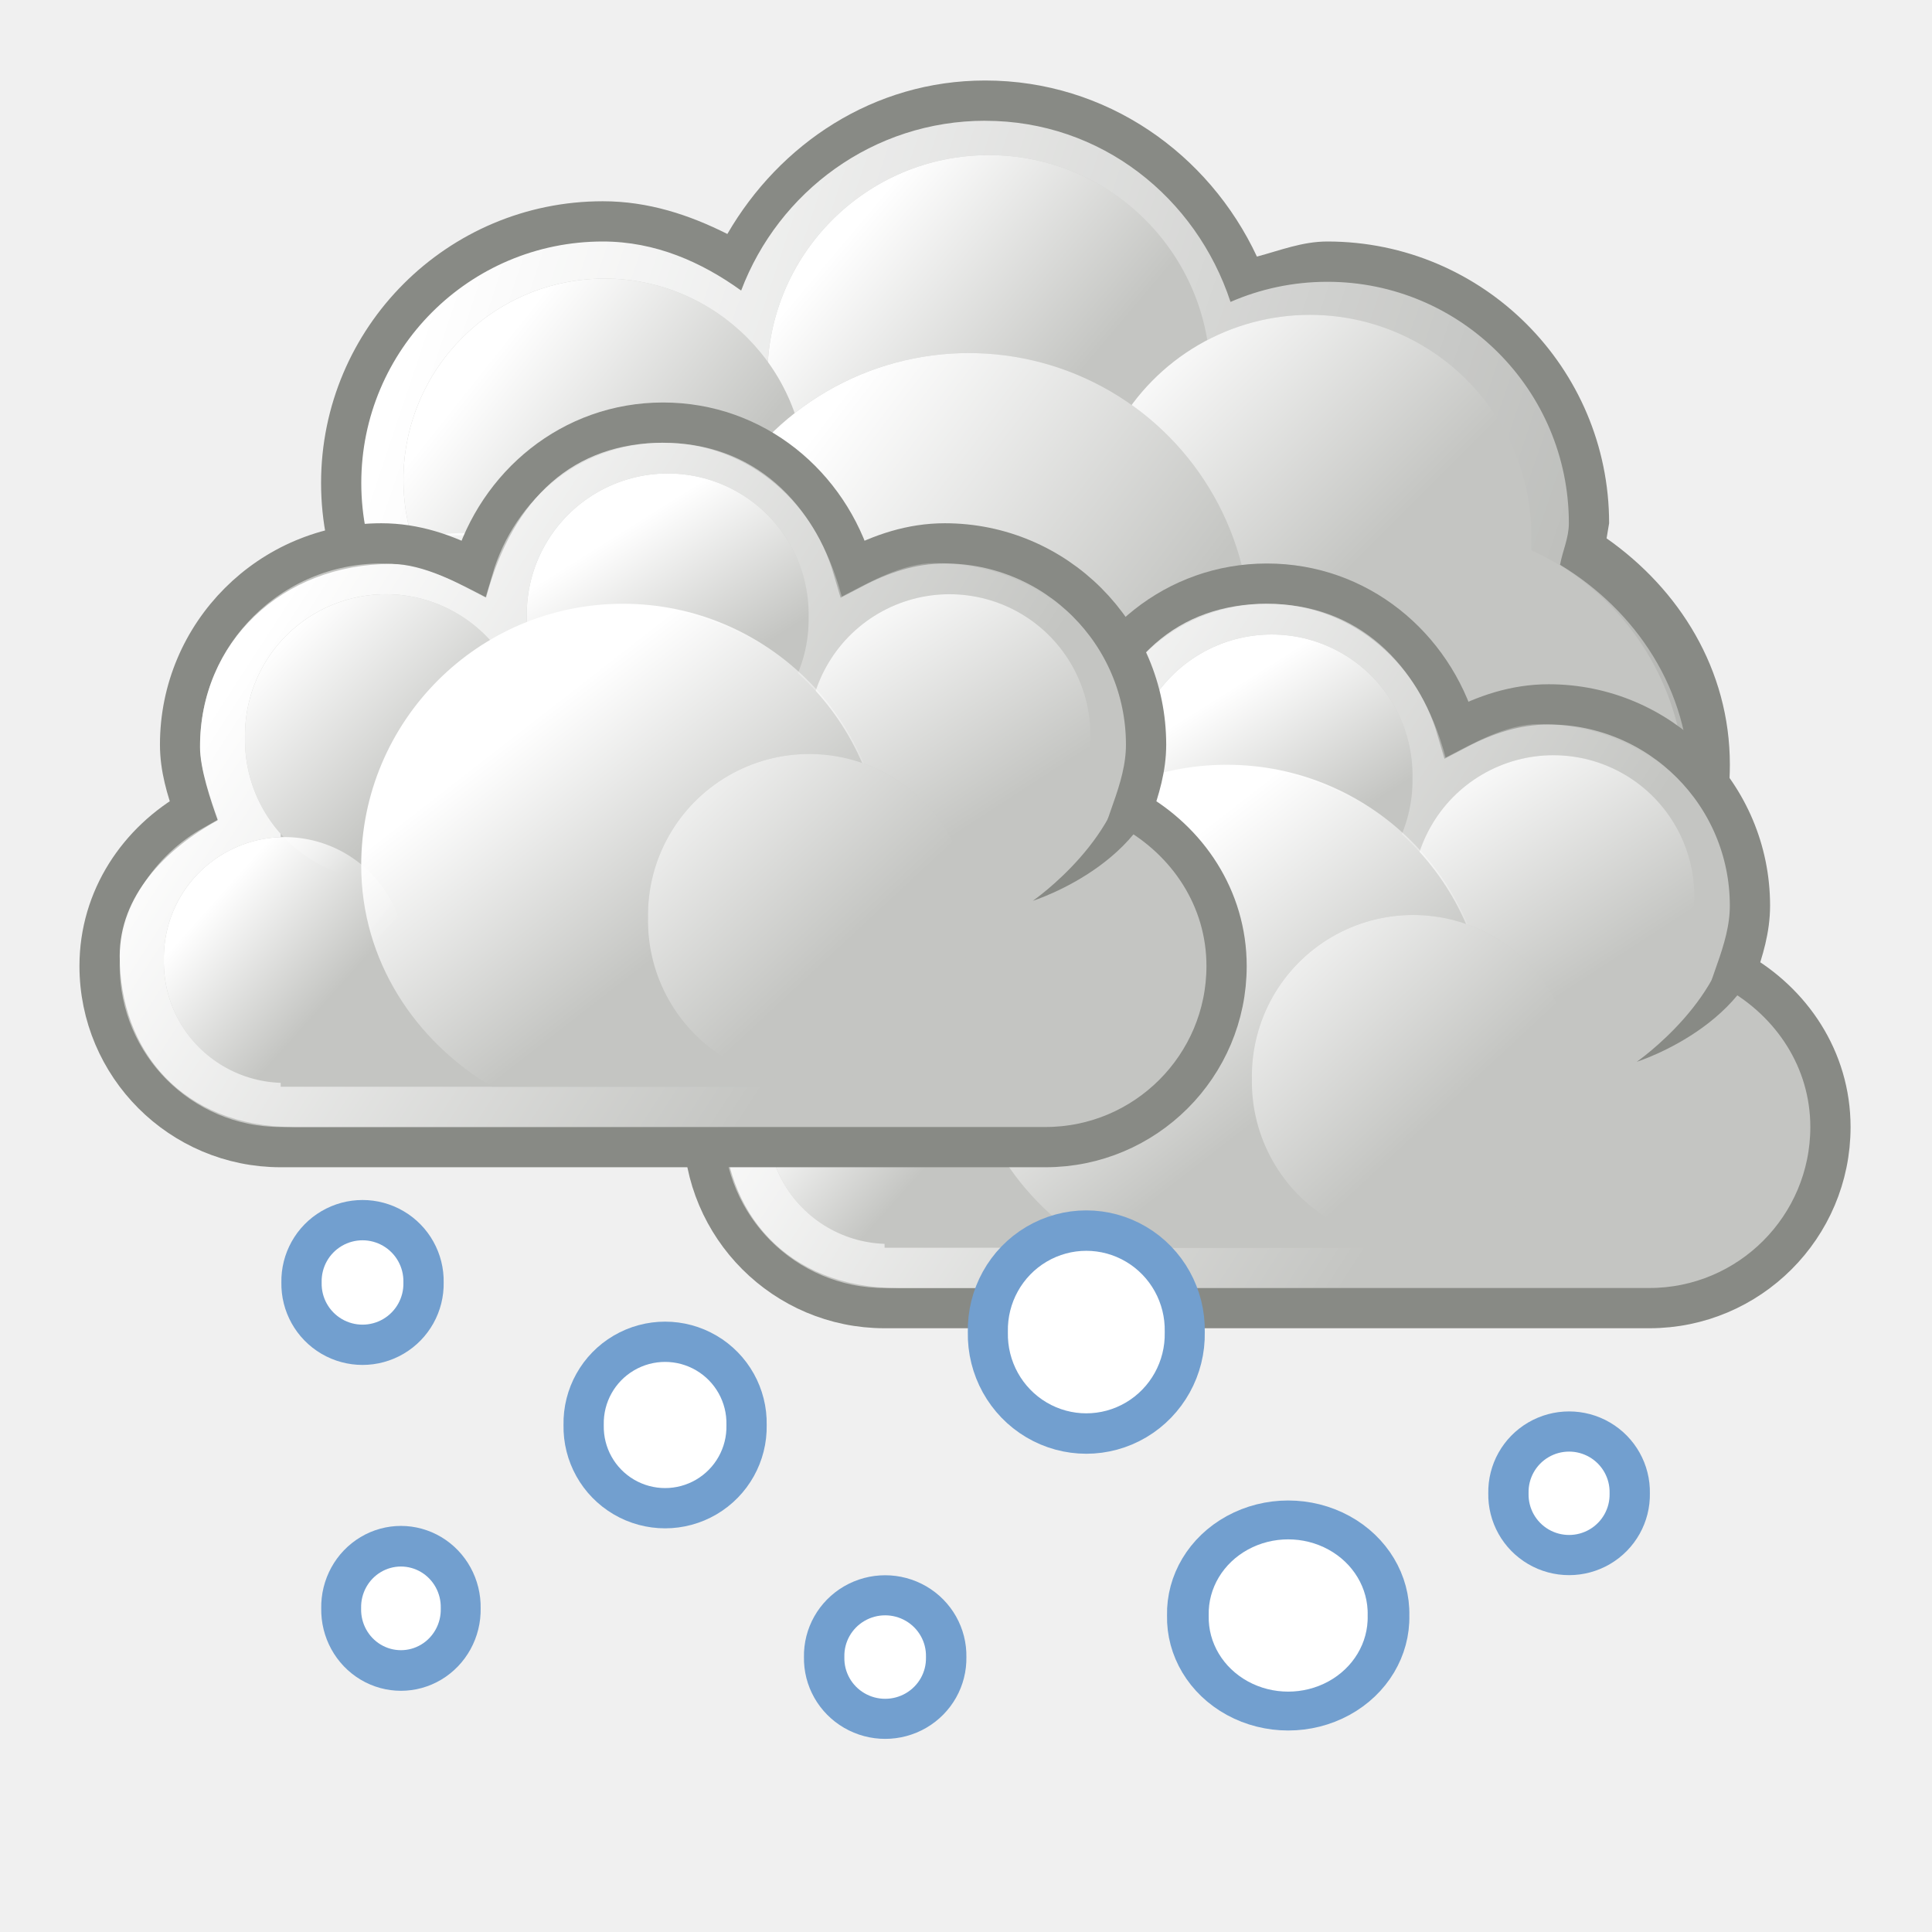
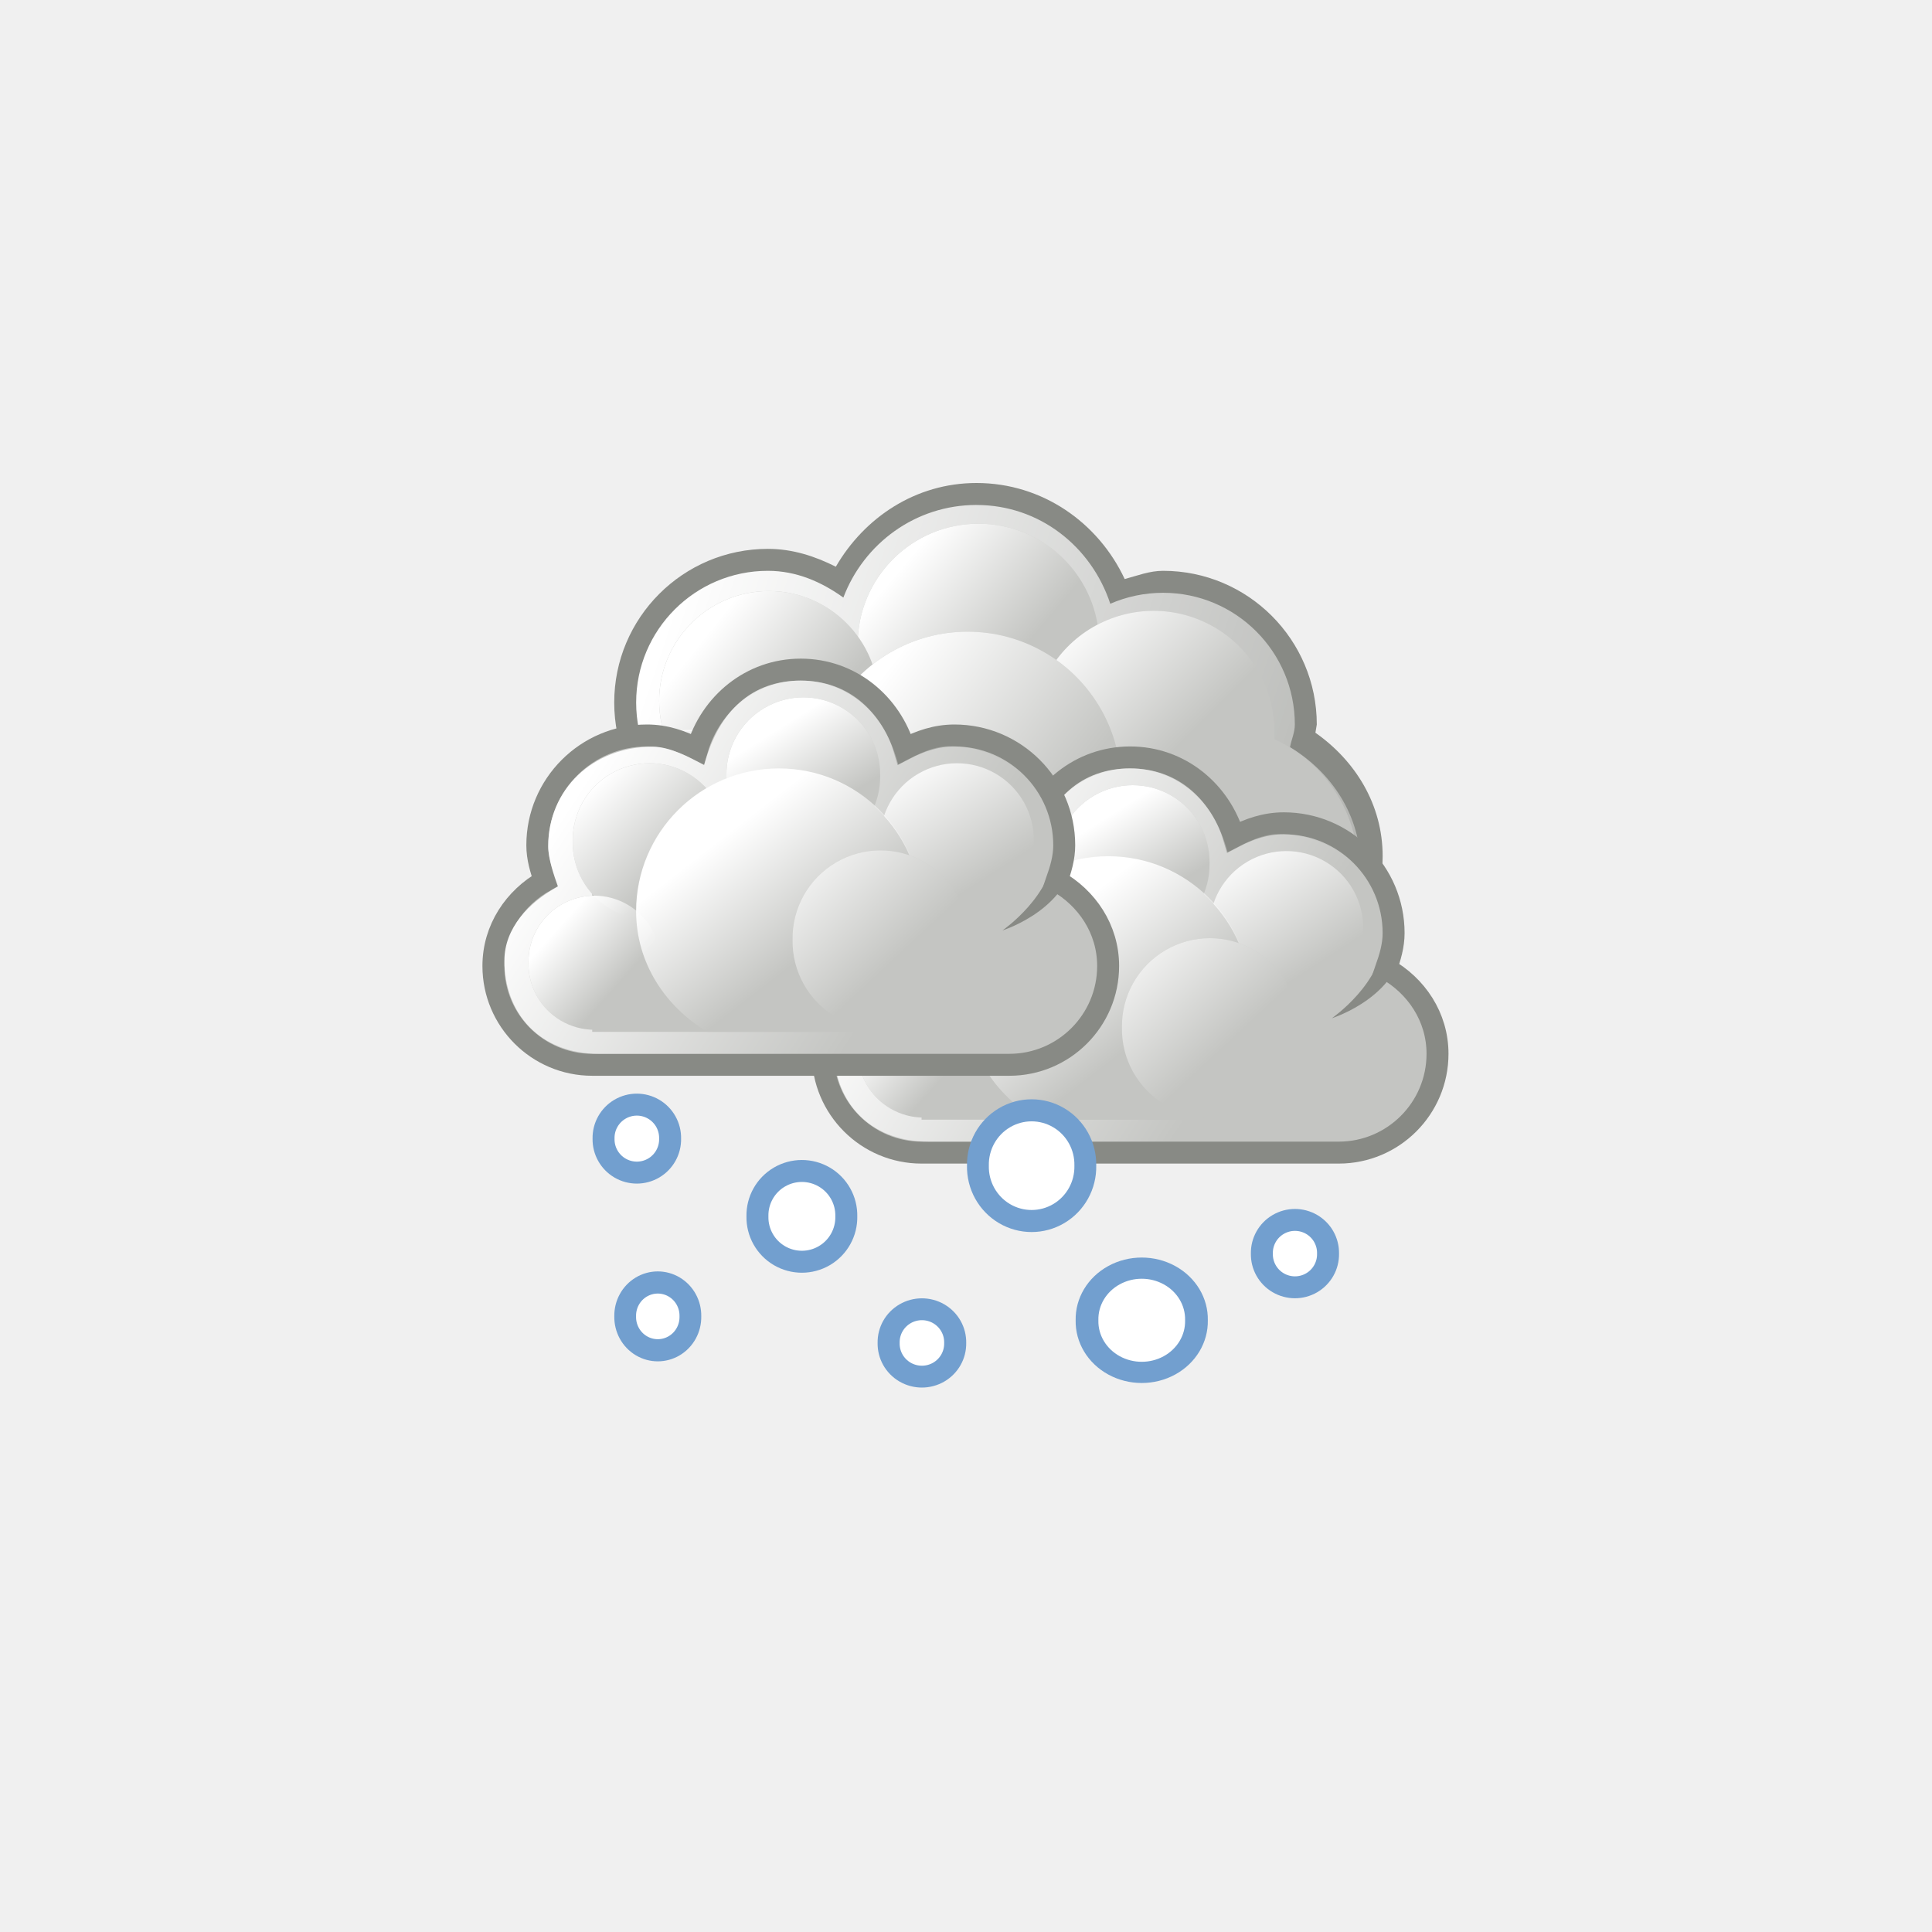
- <svg xmlns="http://www.w3.org/2000/svg" xmlns:xlink="http://www.w3.org/1999/xlink" width="48" height="48">
+ <svg xmlns="http://www.w3.org/2000/svg" xmlns:xlink="http://www.w3.org/1999/xlink" width="88" height="88" viewBox="-20 -20 88 88">
  <defs>
    <linearGradient xlink:href="#weather-snow-a" id="weather-snow-N" gradientUnits="userSpaceOnUse" x1="284.802" y1="-441.233" x2="288.9" y2="-436.831" />
    <linearGradient xlink:href="#weather-snow-b" id="weather-snow-M" gradientUnits="userSpaceOnUse" x1="286.666" y1="-439.484" x2="289.766" y2="-436.707" />
    <linearGradient xlink:href="#weather-snow-c" id="weather-snow-L" gradientUnits="userSpaceOnUse" x1="275.942" y1="-437.105" x2="279.975" y2="-431.918" />
    <linearGradient xlink:href="#weather-snow-a" id="weather-snow-K" gradientUnits="userSpaceOnUse" x1="285.941" y1="-439.939" x2="289.391" y2="-436.443" />
    <linearGradient xlink:href="#weather-snow-d" id="weather-snow-J" gradientUnits="userSpaceOnUse" x1="286.512" y1="-441.291" x2="289.854" y2="-436.145" />
    <linearGradient xlink:href="#weather-snow-e" id="weather-snow-I" gradientUnits="userSpaceOnUse" x1="287.517" y1="-439.753" x2="289.676" y2="-436.322" />
    <linearGradient xlink:href="#weather-snow-f" id="weather-snow-H" gradientUnits="userSpaceOnUse" x1="271.022" y1="-441.052" x2="285.029" y2="-431.97" />
    <linearGradient xlink:href="#weather-snow-a" id="weather-snow-G" gradientUnits="userSpaceOnUse" x1="284.802" y1="-441.233" x2="288.9" y2="-436.831" />
    <linearGradient id="weather-snow-b">
      <stop offset="0" stop-color="#fff" />
      <stop offset="1" stop-color="#fff" stop-opacity="0" />
    </linearGradient>
    <linearGradient xlink:href="#weather-snow-b" id="weather-snow-F" gradientUnits="userSpaceOnUse" x1="286.666" y1="-439.484" x2="289.766" y2="-436.707" />
    <linearGradient id="weather-snow-c">
      <stop offset="0" stop-color="#fff" />
      <stop offset="1" stop-color="#fff" stop-opacity="0" />
    </linearGradient>
    <linearGradient xlink:href="#weather-snow-c" id="weather-snow-E" gradientUnits="userSpaceOnUse" x1="275.942" y1="-437.105" x2="279.975" y2="-431.918" />
    <linearGradient id="weather-snow-a">
      <stop offset="0" stop-color="#fff" />
      <stop offset="1" stop-color="#fff" stop-opacity="0" />
    </linearGradient>
    <linearGradient xlink:href="#weather-snow-a" id="weather-snow-D" gradientUnits="userSpaceOnUse" x1="285.941" y1="-439.939" x2="289.391" y2="-436.443" />
    <linearGradient id="weather-snow-d">
      <stop offset="0" stop-color="#fff" />
      <stop offset="1" stop-color="#fff" stop-opacity="0" />
    </linearGradient>
    <linearGradient xlink:href="#weather-snow-d" id="weather-snow-C" gradientUnits="userSpaceOnUse" x1="286.512" y1="-441.291" x2="289.854" y2="-436.145" />
    <linearGradient id="weather-snow-e">
      <stop offset="0" stop-color="#fff" />
      <stop offset="1" stop-color="#fff" stop-opacity="0" />
    </linearGradient>
    <linearGradient xlink:href="#weather-snow-e" id="weather-snow-B" gradientUnits="userSpaceOnUse" x1="287.517" y1="-439.753" x2="289.676" y2="-436.322" />
    <linearGradient id="weather-snow-f">
      <stop offset="0" stop-color="#fff" />
      <stop offset="1" stop-color="#fff" stop-opacity="0" />
    </linearGradient>
    <linearGradient xlink:href="#weather-snow-f" id="weather-snow-A" gradientUnits="userSpaceOnUse" x1="271.022" y1="-441.052" x2="285.029" y2="-431.97" />
    <linearGradient id="weather-snow-g">
      <stop offset="0" stop-color="#fff" />
      <stop offset="1" stop-color="#fff" stop-opacity="0" />
    </linearGradient>
    <linearGradient xlink:href="#weather-snow-g" id="weather-snow-z" gradientUnits="userSpaceOnUse" x1="-156.29" y1="-100.534" x2="-153.098" y2="-96.545" />
    <linearGradient id="weather-snow-h">
      <stop offset="0" stop-color="#fff" />
      <stop offset="1" stop-color="#fff" stop-opacity="0" />
    </linearGradient>
    <linearGradient xlink:href="#weather-snow-h" id="weather-snow-y" gradientUnits="userSpaceOnUse" x1="238.005" y1="-388.475" x2="245.655" y2="-382.645" />
    <linearGradient id="weather-snow-i">
      <stop offset="0" stop-color="#fff" />
      <stop offset="1" stop-color="#fff" stop-opacity="0" />
    </linearGradient>
    <linearGradient xlink:href="#weather-snow-i" id="weather-snow-x" gradientUnits="userSpaceOnUse" x1="230.876" y1="-390.44" x2="235.257" y2="-386.959" />
    <linearGradient id="weather-snow-j">
      <stop offset="0" stop-color="#fff" />
      <stop offset="1" stop-color="#fff" stop-opacity="0" />
    </linearGradient>
    <linearGradient xlink:href="#weather-snow-j" id="weather-snow-w" gradientUnits="userSpaceOnUse" x1="246.74" y1="-391.314" x2="252.698" y2="-385.352" />
    <linearGradient id="weather-snow-k">
      <stop offset="0" stop-color="#fff" />
      <stop offset="1" stop-color="#fff" stop-opacity="0" />
    </linearGradient>
    <linearGradient xlink:href="#weather-snow-k" id="weather-snow-v" gradientUnits="userSpaceOnUse" x1="240.074" y1="-393.407" x2="245.827" y2="-388.55" />
    <linearGradient id="weather-snow-l">
      <stop offset="0" stop-color="#fff" />
      <stop offset="1" stop-color="#fff" stop-opacity="0" />
    </linearGradient>
    <linearGradient xlink:href="#weather-snow-l" id="weather-snow-u" gradientUnits="userSpaceOnUse" gradientTransform="translate(122.023 102)" x1="228.503" y1="-392.306" x2="278.915" y2="-375.38" />
    <linearGradient xlink:href="#weather-snow-m" gradientUnits="userSpaceOnUse" x1="-27.007" y1="-37.55" x2="-34.7" y2="-4.449" />
    <linearGradient xlink:href="#weather-snow-n" gradientUnits="userSpaceOnUse" x1="-25.137" y1="-1.249" x2="-35.653" y2="-24.884" />
    <linearGradient xlink:href="#weather-snow-o" gradientUnits="userSpaceOnUse" x1="11.149" y1="-43.997" x2="4.963" y2="-8.308" />
    <linearGradient id="weather-snow-t">
      <stop offset="0" />
      <stop offset="1" stop-opacity="0" />
    </linearGradient>
    <linearGradient id="weather-snow-o">
      <stop offset="0" stop-color="#fff" />
      <stop offset="1" stop-color="#fff" stop-opacity="0" />
    </linearGradient>
    <linearGradient id="weather-snow-m">
      <stop offset="0" stop-color="#fff" />
      <stop offset="1" stop-color="#fff" stop-opacity="0" />
    </linearGradient>
    <linearGradient id="weather-snow-s">
      <stop offset="0" stop-color="#edd400" />
      <stop offset="1" stop-color="#edd400" stop-opacity="0" />
    </linearGradient>
    <linearGradient id="weather-snow-n">
      <stop offset="0" stop-color="#fcaf3e" />
      <stop offset="1" stop-color="#fcaf3e" stop-opacity="0" />
    </linearGradient>
    <linearGradient id="weather-snow-r">
      <stop offset="0" stop-color="#fce94f" />
      <stop offset="1" stop-color="#fce94f" stop-opacity="0" />
    </linearGradient>
    <linearGradient id="weather-snow-q">
      <stop offset="0" stop-color="#eeeeec" />
      <stop offset="1" stop-color="#eeeeec" stop-opacity="0" />
    </linearGradient>
    <linearGradient id="weather-snow-p">
      <stop offset="0" stop-color="#fff" />
      <stop offset="1" stop-color="#fff" stop-opacity="0" />
    </linearGradient>
    <linearGradient xlink:href="#weather-snow-p" gradientUnits="userSpaceOnUse" x1="14.261" y1="9.286" x2="16.852" y2="16.269" gradientTransform="translate(-1.609 3.097)" />
    <linearGradient xlink:href="#weather-snow-p" gradientUnits="userSpaceOnUse" gradientTransform="translate(3.555 .969)" x1="14.261" y1="9.286" x2="16.852" y2="16.269" />
    <linearGradient xlink:href="#weather-snow-p" gradientUnits="userSpaceOnUse" gradientTransform="translate(9.264 3.495)" x1="14.261" y1="9.286" x2="16.852" y2="16.269" />
    <linearGradient xlink:href="#weather-snow-p" gradientUnits="userSpaceOnUse" gradientTransform="translate(8.497 -2.331)" x1="14.261" y1="9.286" x2="16.852" y2="16.269" />
    <linearGradient xlink:href="#weather-snow-p" gradientUnits="userSpaceOnUse" gradientTransform="translate(14.463 2.014)" x1="14.261" y1="9.286" x2="16.852" y2="16.269" />
    <linearGradient xlink:href="#weather-snow-p" gradientUnits="userSpaceOnUse" gradientTransform="matrix(.751 0 0 1 -.197 7.613)" x1="14.261" y1="9.286" x2="16.852" y2="16.269" />
    <linearGradient xlink:href="#weather-snow-p" gradientUnits="userSpaceOnUse" gradientTransform="matrix(1.284 0 0 1 14.62 4.452)" x1="14.261" y1="9.286" x2="16.852" y2="16.269" />
    <linearGradient xlink:href="#weather-snow-p" gradientUnits="userSpaceOnUse" gradientTransform="matrix(.834 0 0 1 14.876 8.57)" x1="14.261" y1="9.286" x2="16.852" y2="16.269" />
    <linearGradient xlink:href="#weather-snow-p" gradientUnits="userSpaceOnUse" gradientTransform="matrix(1.462 0 0 1.262 -5.687 1.81)" x1="14.261" y1="9.286" x2="16.852" y2="16.269" />
    <linearGradient xlink:href="#weather-snow-p" gradientUnits="userSpaceOnUse" gradientTransform="matrix(1.107 0 0 1 6.384 6.5)" x1="14.261" y1="9.286" x2="16.852" y2="16.269" />
    <linearGradient xlink:href="#weather-snow-p" gradientUnits="userSpaceOnUse" gradientTransform="translate(1.708 -5.784)" x1="14.261" y1="9.286" x2="16.852" y2="16.269" />
    <linearGradient xlink:href="#weather-snow-p" gradientUnits="userSpaceOnUse" gradientTransform="matrix(-.976 0 0 1 53.948 8.564)" x1="14.261" y1="9.286" x2="16.852" y2="16.269" />
    <linearGradient xlink:href="#weather-snow-p" gradientUnits="userSpaceOnUse" gradientTransform="translate(16.14 24.664)" x1="14.261" y1="9.286" x2="16.852" y2="16.269" />
    <linearGradient xlink:href="#weather-snow-p" gradientUnits="userSpaceOnUse" gradientTransform="translate(-.932 25.872)" x1="14.261" y1="9.286" x2="16.852" y2="16.269" />
    <linearGradient xlink:href="#weather-snow-p" gradientUnits="userSpaceOnUse" gradientTransform="translate(5.357 23.869)" x1="14.261" y1="9.286" x2="16.852" y2="16.269" />
    <linearGradient xlink:href="#weather-snow-p" gradientUnits="userSpaceOnUse" gradientTransform="translate(11.19 26.52)" x1="14.261" y1="9.286" x2="16.852" y2="16.269" />
    <linearGradient xlink:href="#weather-snow-p" gradientUnits="userSpaceOnUse" gradientTransform="translate(10.306 19.273)" x1="14.261" y1="9.286" x2="16.852" y2="16.269" />
    <linearGradient xlink:href="#weather-snow-p" gradientUnits="userSpaceOnUse" gradientTransform="matrix(.751 0 0 1 .229 30.763)" x1="14.261" y1="9.286" x2="16.852" y2="16.269" />
    <linearGradient xlink:href="#weather-snow-p" gradientUnits="userSpaceOnUse" gradientTransform="matrix(1.284 0 0 1 16.671 27.227)" x1="14.261" y1="9.286" x2="16.852" y2="16.269" />
    <linearGradient xlink:href="#weather-snow-p" gradientUnits="userSpaceOnUse" gradientTransform="matrix(.834 0 0 1 17.053 31.47)" x1="14.261" y1="9.286" x2="16.852" y2="16.269" />
    <linearGradient xlink:href="#weather-snow-p" gradientUnits="userSpaceOnUse" gradientTransform="matrix(1.462 0 0 1.262 -4.011 24.96)" x1="14.261" y1="9.286" x2="16.852" y2="16.269" />
    <linearGradient xlink:href="#weather-snow-p" gradientUnits="userSpaceOnUse" gradientTransform="matrix(1.107 0 0 1 8.185 29.526)" x1="14.261" y1="9.286" x2="16.852" y2="16.269" />
    <linearGradient xlink:href="#weather-snow-p" gradientUnits="userSpaceOnUse" gradientTransform="translate(4.208 21.305)" x1="14.261" y1="9.286" x2="16.852" y2="16.269" />
    <linearGradient xlink:href="#weather-snow-p" gradientUnits="userSpaceOnUse" gradientTransform="matrix(-.976 0 0 1 56.124 32.089)" x1="14.261" y1="9.286" x2="16.852" y2="16.269" />
    <linearGradient xlink:href="#weather-snow-q" x1="6.665" y1="13.803" x2="41.404" y2="13.803" gradientUnits="userSpaceOnUse" gradientTransform="matrix(.992 0 0 .991 1.129 5.404)" />
    <linearGradient xlink:href="#weather-snow-p" gradientUnits="userSpaceOnUse" gradientTransform="translate(14.463 2.014)" x1="14.261" y1="9.286" x2="16.852" y2="16.269" />
    <linearGradient xlink:href="#weather-snow-p" gradientUnits="userSpaceOnUse" gradientTransform="translate(8.497 -2.331)" x1="14.261" y1="9.286" x2="16.852" y2="16.269" />
    <linearGradient xlink:href="#weather-snow-p" gradientUnits="userSpaceOnUse" gradientTransform="translate(-1.609 3.097)" x1="14.261" y1="9.286" x2="16.852" y2="16.269" />
    <linearGradient xlink:href="#weather-snow-p" gradientUnits="userSpaceOnUse" gradientTransform="translate(3.555 .969)" x1="14.261" y1="9.286" x2="16.852" y2="16.269" />
    <linearGradient xlink:href="#weather-snow-p" gradientUnits="userSpaceOnUse" gradientTransform="translate(9.264 3.495)" x1="14.261" y1="9.286" x2="16.852" y2="16.269" />
    <linearGradient xlink:href="#weather-snow-p" gradientUnits="userSpaceOnUse" gradientTransform="matrix(.751 0 0 1 -.197 7.613)" x1="14.261" y1="9.286" x2="16.852" y2="16.269" />
    <linearGradient xlink:href="#weather-snow-p" gradientUnits="userSpaceOnUse" gradientTransform="matrix(1.284 0 0 1 14.62 4.452)" x1="14.261" y1="9.286" x2="16.852" y2="16.269" />
    <linearGradient xlink:href="#weather-snow-p" gradientUnits="userSpaceOnUse" gradientTransform="matrix(.834 0 0 1 14.876 8.57)" x1="14.261" y1="9.286" x2="16.852" y2="16.269" />
    <linearGradient xlink:href="#weather-snow-p" gradientUnits="userSpaceOnUse" gradientTransform="matrix(1.462 0 0 1.262 -5.687 1.81)" x1="14.261" y1="9.286" x2="16.852" y2="16.269" />
    <linearGradient xlink:href="#weather-snow-p" gradientUnits="userSpaceOnUse" gradientTransform="matrix(1.107 0 0 1 6.384 6.5)" x1="14.261" y1="9.286" x2="16.852" y2="16.269" />
    <linearGradient xlink:href="#weather-snow-p" gradientUnits="userSpaceOnUse" gradientTransform="matrix(-.976 0 0 1 53.948 8.564)" x1="14.261" y1="9.286" x2="16.852" y2="16.269" />
    <linearGradient xlink:href="#weather-snow-q" gradientUnits="userSpaceOnUse" gradientTransform="matrix(.992 0 0 .991 1.129 5.404)" x1="6.665" y1="13.803" x2="41.404" y2="13.803" />
    <linearGradient xlink:href="#weather-snow-q" gradientUnits="userSpaceOnUse" gradientTransform="matrix(.992 0 0 .991 4.379 10.654)" x1="6.665" y1="13.803" x2="41.404" y2="13.803" />
    <linearGradient xlink:href="#weather-snow-p" gradientUnits="userSpaceOnUse" gradientTransform="matrix(1.107 0 0 1 9.634 11.75)" x1="14.261" y1="9.286" x2="16.852" y2="16.269" />
    <linearGradient xlink:href="#weather-snow-p" gradientUnits="userSpaceOnUse" gradientTransform="matrix(1.462 0 0 1.262 -2.437 7.06)" x1="14.261" y1="9.286" x2="16.852" y2="16.269" />
    <linearGradient xlink:href="#weather-snow-p" gradientUnits="userSpaceOnUse" gradientTransform="matrix(.834 0 0 1 18.126 13.82)" x1="14.261" y1="9.286" x2="16.852" y2="16.269" />
    <linearGradient xlink:href="#weather-snow-p" gradientUnits="userSpaceOnUse" gradientTransform="matrix(.751 0 0 1 3.053 12.863)" x1="14.261" y1="9.286" x2="16.852" y2="16.269" />
    <linearGradient xlink:href="#weather-snow-p" gradientUnits="userSpaceOnUse" gradientTransform="translate(12.514 8.745)" x1="14.261" y1="9.286" x2="16.852" y2="16.269" />
    <linearGradient xlink:href="#weather-snow-p" gradientUnits="userSpaceOnUse" gradientTransform="translate(6.805 6.219)" x1="14.261" y1="9.286" x2="16.852" y2="16.269" />
    <linearGradient xlink:href="#weather-snow-p" gradientUnits="userSpaceOnUse" gradientTransform="translate(1.641 8.347)" x1="14.261" y1="9.286" x2="16.852" y2="16.269" />
    <linearGradient xlink:href="#weather-snow-p" gradientUnits="userSpaceOnUse" gradientTransform="translate(.842 -3.998)" x1="14.261" y1="9.286" x2="16.852" y2="16.269" />
    <linearGradient xlink:href="#weather-snow-r" x1="37" y1="-21.75" x2="53.75" y2="9" gradientUnits="userSpaceOnUse" />
    <linearGradient xlink:href="#weather-snow-r" gradientUnits="userSpaceOnUse" x1="37" y1="-21.75" x2="53.75" y2="9" gradientTransform="matrix(.889 0 0 .618 -4.771 39.814)" />
    <linearGradient xlink:href="#weather-snow-r" gradientUnits="userSpaceOnUse" gradientTransform="matrix(.606 0 0 .711 -.225 42.195)" x1="38.858" y1="-18.407" x2="53.75" y2="9" />
    <linearGradient xlink:href="#weather-snow-r" gradientUnits="userSpaceOnUse" gradientTransform="matrix(.414 0 0 .779 -1.911 36.879)" x1="37" y1="-21.75" x2="53.75" y2="9" />
    <linearGradient xlink:href="#weather-snow-n" x1="-25.137" y1="-1.249" x2="-35.653" y2="-24.884" gradientUnits="userSpaceOnUse" />
    <linearGradient xlink:href="#weather-snow-p" gradientUnits="userSpaceOnUse" gradientTransform="translate(17.338 3.416)" x1="14.261" y1="9.286" x2="16.852" y2="16.269" />
    <linearGradient xlink:href="#weather-snow-p" gradientUnits="userSpaceOnUse" gradientTransform="translate(13.401 1.353)" x1="14.261" y1="9.286" x2="16.852" y2="16.269" />
    <linearGradient xlink:href="#weather-snow-p" gradientUnits="userSpaceOnUse" gradientTransform="translate(-7.5 1.709)" x1="14.261" y1="9.286" x2="16.852" y2="16.269" />
    <linearGradient xlink:href="#weather-snow-p" gradientUnits="userSpaceOnUse" gradientTransform="translate(-.727 2.481)" x1="14.261" y1="9.286" x2="16.852" y2="16.269" />
    <linearGradient xlink:href="#weather-snow-s" x1="23.304" y1="29.116" x2="29.75" y2="46.093" gradientUnits="userSpaceOnUse" />
    <linearGradient xlink:href="#weather-snow-p" gradientUnits="userSpaceOnUse" gradientTransform="translate(13.401 1.353)" x1="14.261" y1="9.286" x2="16.852" y2="16.269" />
    <linearGradient xlink:href="#weather-snow-p" gradientUnits="userSpaceOnUse" gradientTransform="translate(1.641 8.347)" x1="14.261" y1="9.286" x2="16.852" y2="16.269" />
    <linearGradient xlink:href="#weather-snow-p" gradientUnits="userSpaceOnUse" gradientTransform="translate(6.805 6.219)" x1="14.261" y1="9.286" x2="16.852" y2="16.269" />
    <linearGradient xlink:href="#weather-snow-p" gradientUnits="userSpaceOnUse" gradientTransform="translate(12.514 8.745)" x1="14.261" y1="9.286" x2="16.852" y2="16.269" />
    <linearGradient xlink:href="#weather-snow-p" gradientUnits="userSpaceOnUse" gradientTransform="matrix(.751 0 0 1 3.053 12.863)" x1="14.261" y1="9.286" x2="16.852" y2="16.269" />
    <linearGradient xlink:href="#weather-snow-p" gradientUnits="userSpaceOnUse" gradientTransform="matrix(.834 0 0 1 18.126 13.82)" x1="14.261" y1="9.286" x2="16.852" y2="16.269" />
    <linearGradient xlink:href="#weather-snow-p" gradientUnits="userSpaceOnUse" gradientTransform="matrix(1.462 0 0 1.262 -2.437 7.06)" x1="14.261" y1="9.286" x2="16.852" y2="16.269" />
    <linearGradient xlink:href="#weather-snow-p" gradientUnits="userSpaceOnUse" gradientTransform="matrix(1.107 0 0 1 9.634 11.75)" x1="14.261" y1="9.286" x2="16.852" y2="16.269" />
    <linearGradient xlink:href="#weather-snow-p" gradientUnits="userSpaceOnUse" gradientTransform="matrix(1.107 0 0 1 .795 6.094)" x1="14.261" y1="9.286" x2="16.852" y2="16.269" />
    <linearGradient xlink:href="#weather-snow-p" gradientUnits="userSpaceOnUse" gradientTransform="matrix(1.462 0 0 1.262 -11.276 1.403)" x1="14.261" y1="9.286" x2="16.852" y2="16.269" />
    <linearGradient xlink:href="#weather-snow-p" gradientUnits="userSpaceOnUse" gradientTransform="matrix(.834 0 0 1 9.287 8.163)" x1="14.261" y1="9.286" x2="16.852" y2="16.269" />
    <linearGradient xlink:href="#weather-snow-p" gradientUnits="userSpaceOnUse" gradientTransform="matrix(.751 0 0 1 -5.786 7.206)" x1="14.261" y1="9.286" x2="16.852" y2="16.269" />
    <linearGradient xlink:href="#weather-snow-p" gradientUnits="userSpaceOnUse" gradientTransform="translate(3.675 3.088)" x1="14.261" y1="9.286" x2="16.852" y2="16.269" />
    <linearGradient xlink:href="#weather-snow-p" gradientUnits="userSpaceOnUse" gradientTransform="translate(-2.034 .562)" x1="14.261" y1="9.286" x2="16.852" y2="16.269" />
    <linearGradient xlink:href="#weather-snow-p" gradientUnits="userSpaceOnUse" gradientTransform="translate(-7.198 2.69)" x1="14.261" y1="9.286" x2="16.852" y2="16.269" />
    <linearGradient xlink:href="#weather-snow-p" gradientUnits="userSpaceOnUse" gradientTransform="translate(4.562 -4.303)" x1="14.261" y1="9.286" x2="16.852" y2="16.269" />
    <linearGradient xlink:href="#weather-snow-p" gradientUnits="userSpaceOnUse" gradientTransform="translate(88.493 -9.698)" x1="14.261" y1="9.286" x2="16.852" y2="16.269" />
    <linearGradient xlink:href="#weather-snow-p" gradientUnits="userSpaceOnUse" gradientTransform="matrix(1.462 0 0 1.262 56.255 -12.394)" x1="14.261" y1="9.286" x2="16.852" y2="16.269" />
    <linearGradient xlink:href="#weather-snow-p" gradientUnits="userSpaceOnUse" gradientTransform="matrix(1.284 0 0 1 79.369 -3.194)" x1="14.261" y1="9.286" x2="16.852" y2="16.269" />
    <linearGradient xlink:href="#weather-snow-n" gradientUnits="userSpaceOnUse" x1="-25.137" y1="-1.249" x2="-35.653" y2="-24.884" />
    <linearGradient xlink:href="#weather-snow-p" gradientUnits="userSpaceOnUse" gradientTransform="translate(-7.198 2.69)" x1="14.261" y1="9.286" x2="16.852" y2="16.269" />
    <linearGradient xlink:href="#weather-snow-p" gradientUnits="userSpaceOnUse" gradientTransform="translate(-2.034 .562)" x1="14.261" y1="9.286" x2="16.852" y2="16.269" />
    <linearGradient xlink:href="#weather-snow-p" gradientUnits="userSpaceOnUse" gradientTransform="translate(3.675 3.088)" x1="14.261" y1="9.286" x2="16.852" y2="16.269" />
    <linearGradient xlink:href="#weather-snow-p" gradientUnits="userSpaceOnUse" gradientTransform="matrix(.751 0 0 1 -5.786 7.206)" x1="14.261" y1="9.286" x2="16.852" y2="16.269" />
    <linearGradient xlink:href="#weather-snow-p" gradientUnits="userSpaceOnUse" gradientTransform="matrix(.834 0 0 1 9.287 8.163)" x1="14.261" y1="9.286" x2="16.852" y2="16.269" />
    <linearGradient xlink:href="#weather-snow-p" gradientUnits="userSpaceOnUse" gradientTransform="matrix(1.462 0 0 1.262 -11.276 1.403)" x1="14.261" y1="9.286" x2="16.852" y2="16.269" />
    <linearGradient xlink:href="#weather-snow-p" gradientUnits="userSpaceOnUse" gradientTransform="matrix(1.107 0 0 1 .795 6.094)" x1="14.261" y1="9.286" x2="16.852" y2="16.269" />
    <linearGradient xlink:href="#weather-snow-p" gradientUnits="userSpaceOnUse" gradientTransform="matrix(-.976 0 0 1 123.116 -5.446)" x1="14.261" y1="9.286" x2="16.852" y2="16.269" />
    <linearGradient xlink:href="#weather-snow-p" gradientUnits="userSpaceOnUse" gradientTransform="translate(57.977 -10.569)" x1="14.261" y1="9.286" x2="16.852" y2="16.269" />
    <linearGradient xlink:href="#weather-snow-n" gradientUnits="userSpaceOnUse" x1="-25.137" y1="-1.249" x2="-35.653" y2="-24.884" />
    <radialGradient xlink:href="#weather-snow-t" cx="-35.002" cy="-1.144" fx="-35.002" fy="-1.144" r="17.501" gradientTransform="matrix(1 0 0 .566 0 -.497)" gradientUnits="userSpaceOnUse" />
    <linearGradient xlink:href="#weather-snow-m" gradientUnits="userSpaceOnUse" x1="-27.007" y1="-37.55" x2="-34.7" y2="-4.449" />
    <linearGradient xlink:href="#weather-snow-o" gradientUnits="userSpaceOnUse" x1="11.149" y1="-43.997" x2="4.963" y2="-8.308" />
    <linearGradient xlink:href="#weather-snow-o" gradientUnits="userSpaceOnUse" x1="11.149" y1="-43.997" x2="4.963" y2="-8.308" />
    <linearGradient xlink:href="#weather-snow-n" gradientUnits="userSpaceOnUse" x1="-25.137" y1="-1.249" x2="-35.653" y2="-24.884" />
    <linearGradient xlink:href="#weather-snow-m" gradientUnits="userSpaceOnUse" x1="-27.007" y1="-37.55" x2="-34.7" y2="-4.449" />
  </defs>
  <g>
    <g transform="translate(-340.046 298)">
      <path d="M364.523-296c-2.772 0-5.108 1.574-6.406 3.813-.944-.475-1.965-.813-3.094-.813-3.864 0-7 3.136-7 7s3.136 7 7 7c2.42 0 4.43-1.319 5.688-3.188 1.134.69 2.389 1.188 3.813 1.188.913 0 1.753-.232 2.563-.531.51.868 1.179 1.58 2 2.156l-.063.375c0 3.864 3.136 7 7 7s7-3.136 7-7c0-2.37-1.259-4.358-3.063-5.625l.063-.375c0-3.864-3.136-7-7-7-.623 0-1.175.222-1.75.375-1.195-2.559-3.741-4.375-6.75-4.375z" fill="#888a85" />
      <path d="M364.523-295c-2.78 0-5.135 1.762-6.063 4.219-.985-.709-2.131-1.219-3.438-1.219-3.312 0-6 2.688-6 6s2.688 6 6 6c2.428 0 4.493-1.456 5.438-3.531 1.121.918 2.502 1.531 4.063 1.531 1.075 0 2.044-.319 2.938-.781.398 1 1.101 1.786 1.938 2.438-.18.596-.375 1.19-.375 1.844 0 3.588 2.912 6.5 6.5 6.5s6.5-2.912 6.5-6.5c0-2.361-1.334-4.33-3.219-5.469.063-.347.219-.666.219-1.031 0-3.312-2.688-6-6-6-.853 0-1.671.179-2.406.5-.854-2.594-3.215-4.5-6.094-4.5z" fill="url(#weather-snow-u)" />
      <path transform="matrix(.964 0 0 .964 142.311 91.526)" d="M248.548-383.667a6.74 6.74 0 1 1-13.479 0 6.74 6.74 0 1 1 13.479 0z" fill="#c4c5c2" />
      <g>
        <path d="M250.183-389.301a6.231 6.231 0 1 1-12.463 0 6.231 6.231 0 1 1 12.463 0z" transform="matrix(.883 0 0 .883 149.204 55.109)" fill="#c4c5c2" />
        <path d="M250.183-389.301a6.231 6.231 0 1 1-12.463 0 6.231 6.231 0 1 1 12.463 0z" transform="matrix(.883 0 0 .883 149.204 55.109)" fill="url(#weather-snow-v)" />
      </g>
      <g>
        <path d="M257.254-385.788a6.033 6.033 0 1 1-12.065 0 6.033 6.033 0 1 1 12.065 0z" transform="matrix(.912 0 0 .912 143.477 67.234)" fill="#c4c5c2" />
        <path d="M257.254-385.788a6.033 6.033 0 1 1-12.065 0 6.033 6.033 0 1 1 12.065 0z" transform="matrix(.912 0 0 .912 143.477 67.234)" fill="url(#weather-snow-w)" />
      </g>
      <g>
        <path d="M237.809-387.887a4.375 4.375 0 1 1-8.75 0 4.375 4.375 0 1 1 8.75 0z" transform="matrix(1.143 0 0 1.143 88.255 157.277)" fill="#c4c5c2" />
        <path d="M237.809-387.887a4.375 4.375 0 1 1-8.75 0 4.375 4.375 0 1 1 8.75 0z" transform="matrix(1.143 0 0 1.143 88.255 157.277)" fill="url(#weather-snow-x)" />
      </g>
      <g>
        <path d="M248.548-383.667a6.74 6.74 0 1 1-13.479 0 6.74 6.74 0 1 1 13.479 0z" transform="matrix(1.039 0 0 1.039 112.872 116.49)" fill="#c4c5c2" />
        <path d="M248.548-383.667a6.74 6.74 0 1 1-13.479 0 6.74 6.74 0 1 1 13.479 0z" transform="matrix(1.039 0 0 1.039 112.872 116.49)" fill="url(#weather-snow-y)" />
      </g>
      <g>
        <path d="M-151.938-96.938a3.125 3.125 0 1 1-6.25 0 3.125 3.125 0 1 1 6.25 0z" transform="matrix(1.625 0 0 1.625 603.476 -122.095)" fill="#c4c5c2" />
        <path d="M-151.938-96.938a3.125 3.125 0 1 1-6.25 0 3.125 3.125 0 1 1 6.25 0z" transform="matrix(1.625 0 0 1.625 603.535 -122.153)" fill="url(#weather-snow-z)" />
      </g>
      <g transform="translate(91.023 162)">
        <path d="M280.5-445.5c-2.271 0-4.11 1.55-4.719 3.625-.693-.364-1.445-.625-2.281-.625-2.76 0-5 2.24-5 5 0 .579.163 1.108.344 1.625-1.373.771-2.344 2.189-2.344 3.875 0 2.484 2.016 4.5 4.5 4.5h19c2.484 0 4.5-2.016 4.5-4.5 0-1.686-.97-3.104-2.344-3.875.181-.517.344-1.046.344-1.625 0-2.76-2.24-5-5-5-.837 0-1.588.261-2.281.625-.609-2.075-2.448-3.625-4.719-3.625z" fill="#c4c5c2" stroke="#888a85" stroke-miterlimit="2" />
        <path d="M280.5-445c-2.19 0-3.724 1.336-4.396 3.844-.668-.344-1.548-.833-2.354-.833-2.717 0-4.755 1.939-4.755 4.546 0 .547.267 1.333.442 1.822-1.324.728-2.437 1.89-2.437 3.373 0 2.346 1.546 4.25 4.339 4.25h18.321c2.771 0 4.339-1.904 4.339-4.25 0-1.592-1.112-2.667-2.437-3.395.175-.489.464-1.253.464-1.8 0-2.607-2.116-4.568-4.777-4.568-.807 0-1.642.49-2.31.833-.649-2.422-2.25-3.821-4.44-3.821z" fill="url(#weather-snow-A)" />
        <g>
          <path transform="matrix(1.057 0 0 1.057 -24.198 21.863)" d="M291.688-437.594a3.313 3.313 0 1 1-6.625 0 3.313 3.313 0 1 1 6.625 0z" fill="#c4c5c2" />
          <path transform="matrix(1.057 0 0 1.057 -24.198 21.863)" d="M291.688-437.594a3.313 3.313 0 1 1-6.625 0 3.313 3.313 0 1 1 6.625 0z" fill="url(#weather-snow-B)" />
        </g>
        <rect width="20" height="9" x="271" y="-438" fill="#c4c5c2" />
        <path d="M291.688-437.594a3.313 3.313 0 1 1-6.625 0 3.313 3.313 0 1 1 6.625 0z" transform="matrix(.906 0 0 .906 9.83 -35.689)" fill="#c4c5c2" />
        <g>
          <path transform="matrix(1.057 0 0 1.057 -17.198 24.863)" d="M291.688-437.594a3.313 3.313 0 1 1-6.625 0 3.313 3.313 0 1 1 6.625 0z" fill="#c4c5c2" />
          <path transform="matrix(1.057 0 0 1.057 -17.198 24.863)" d="M291.688-437.594a3.313 3.313 0 1 1-6.625 0 3.313 3.313 0 1 1 6.625 0z" fill="url(#weather-snow-C)" />
        </g>
        <g>
          <path transform="matrix(1.057 0 0 1.057 -31.198 24.863)" d="M291.688-437.594a3.313 3.313 0 1 1-6.625 0 3.313 3.313 0 1 1 6.625 0z" fill="#c4c5c2" />
          <path transform="matrix(1.057 0 0 1.057 -31.198 24.863)" d="M291.688-437.594a3.313 3.313 0 1 1-6.625 0 3.313 3.313 0 1 1 6.625 0z" fill="url(#weather-snow-D)" />
        </g>
        <g>
          <path d="M279.469-440.969c-3.579 0-6.469 2.921-6.469 6.5 0 2.371 1.349 4.338 3.25 5.469h6.469c1.901-1.131 3.25-3.129 3.25-5.5 0-3.579-2.921-6.469-6.5-6.469z" fill="#c4c5c2" />
          <path d="M279.5-441c-3.588 0-6.5 2.912-6.5 6.5 0 2.376 1.345 4.366 3.25 5.5h6.5c1.905-1.134 3.25-3.124 3.25-5.5 0-3.588-2.912-6.5-6.5-6.5z" fill="url(#weather-snow-E)" />
        </g>
        <path d="M291.688-437.594a3.313 3.313 0 1 1-6.625 0 3.313 3.313 0 1 1 6.625 0z" transform="matrix(.906 0 0 .906 9.83 -35.689)" fill="url(#weather-snow-F)" />
        <path d="M292.956-437.334c-.002 2.685-3.269 3.714-3.269 3.714s2.349-1.626 2.337-3.705l.932-.009z" fill="#888a85" fill-rule="evenodd" />
        <g>
          <path transform="matrix(1.208 0 0 1.208 -64.23 95.418)" d="M291.688-437.594a3.313 3.313 0 1 1-6.625 0 3.313 3.313 0 1 1 6.625 0z" fill="#c4c5c2" />
          <path transform="matrix(1.208 0 0 1.208 -64.23 95.418)" d="M291.688-437.594a3.313 3.313 0 1 1-6.625 0 3.313 3.313 0 1 1 6.625 0z" fill="url(#weather-snow-G)" />
        </g>
      </g>
      <g transform="translate(76.02 158)">
        <path d="M280.5-445.5c-2.271 0-4.11 1.55-4.719 3.625-.693-.364-1.445-.625-2.281-.625-2.76 0-5 2.24-5 5 0 .579.163 1.108.344 1.625-1.373.771-2.344 2.189-2.344 3.875 0 2.484 2.016 4.5 4.5 4.5h19c2.484 0 4.5-2.016 4.5-4.5 0-1.686-.97-3.104-2.344-3.875.181-.517.344-1.046.344-1.625 0-2.76-2.24-5-5-5-.837 0-1.588.261-2.281.625-.609-2.075-2.448-3.625-4.719-3.625z" fill="#c4c5c2" stroke="#888a85" stroke-miterlimit="2" />
        <path d="M280.5-445c-2.19 0-3.724 1.336-4.396 3.844-.668-.344-1.548-.833-2.354-.833-2.717 0-4.755 1.939-4.755 4.546 0 .547.267 1.333.442 1.822-1.324.728-2.437 1.89-2.437 3.373 0 2.346 1.546 4.25 4.339 4.25h18.321c2.771 0 4.339-1.904 4.339-4.25 0-1.592-1.112-2.667-2.437-3.395.175-.489.464-1.253.464-1.8 0-2.607-2.116-4.568-4.777-4.568-.807 0-1.642.49-2.31.833-.649-2.422-2.25-3.821-4.44-3.821z" fill="url(#weather-snow-H)" />
        <g>
          <path transform="matrix(1.057 0 0 1.057 -24.198 21.863)" d="M291.688-437.594a3.313 3.313 0 1 1-6.625 0 3.313 3.313 0 1 1 6.625 0z" fill="#c4c5c2" />
          <path transform="matrix(1.057 0 0 1.057 -24.198 21.863)" d="M291.688-437.594a3.313 3.313 0 1 1-6.625 0 3.313 3.313 0 1 1 6.625 0z" fill="url(#weather-snow-I)" />
        </g>
        <rect width="20" height="9" x="271" y="-438" fill="#c4c5c2" />
        <path d="M291.688-437.594a3.313 3.313 0 1 1-6.625 0 3.313 3.313 0 1 1 6.625 0z" transform="matrix(.906 0 0 .906 9.83 -35.689)" fill="#c4c5c2" />
        <g>
          <path transform="matrix(1.057 0 0 1.057 -17.198 24.863)" d="M291.688-437.594a3.313 3.313 0 1 1-6.625 0 3.313 3.313 0 1 1 6.625 0z" fill="#c4c5c2" />
          <path transform="matrix(1.057 0 0 1.057 -17.198 24.863)" d="M291.688-437.594a3.313 3.313 0 1 1-6.625 0 3.313 3.313 0 1 1 6.625 0z" fill="url(#weather-snow-J)" />
        </g>
        <g>
          <path transform="matrix(1.057 0 0 1.057 -31.198 24.863)" d="M291.688-437.594a3.313 3.313 0 1 1-6.625 0 3.313 3.313 0 1 1 6.625 0z" fill="#c4c5c2" />
          <path transform="matrix(1.057 0 0 1.057 -31.198 24.863)" d="M291.688-437.594a3.313 3.313 0 1 1-6.625 0 3.313 3.313 0 1 1 6.625 0z" fill="url(#weather-snow-K)" />
        </g>
        <g>
          <path d="M279.469-440.969c-3.579 0-6.469 2.921-6.469 6.5 0 2.371 1.349 4.338 3.25 5.469h6.469c1.901-1.131 3.25-3.129 3.25-5.5 0-3.579-2.921-6.469-6.5-6.469z" fill="#c4c5c2" />
          <path d="M279.5-441c-3.588 0-6.5 2.912-6.5 6.5 0 2.376 1.345 4.366 3.25 5.5h6.5c1.905-1.134 3.25-3.124 3.25-5.5 0-3.588-2.912-6.5-6.5-6.5z" fill="url(#weather-snow-L)" />
        </g>
        <path d="M291.688-437.594a3.313 3.313 0 1 1-6.625 0 3.313 3.313 0 1 1 6.625 0z" transform="matrix(.906 0 0 .906 9.83 -35.689)" fill="url(#weather-snow-M)" />
        <path d="M292.956-437.334c-.002 2.685-3.269 3.714-3.269 3.714s2.349-1.626 2.337-3.705l.932-.009z" fill="#888a85" fill-rule="evenodd" />
        <g>
          <path transform="matrix(1.208 0 0 1.208 -64.23 95.418)" d="M291.688-437.594a3.313 3.313 0 1 1-6.625 0 3.313 3.313 0 1 1 6.625 0z" fill="#c4c5c2" />
          <path transform="matrix(1.208 0 0 1.208 -64.23 95.418)" d="M291.688-437.594a3.313 3.313 0 1 1-6.625 0 3.313 3.313 0 1 1 6.625 0z" fill="url(#weather-snow-N)" />
        </g>
      </g>
    </g>
    <g fill="#fff" stroke="#729fcf" stroke-miterlimit="0">
      <path transform="matrix(.686 0 0 .686 -11.306 249.173)" d="M31.82-316.779a2.21 2.21 0 1 1-4.419 0 2.21 2.21 0 1 1 4.419 0z" stroke-width="1.459" />
      <path transform="matrix(.916 0 0 .916 -10.599 325.573)" d="M31.82-316.779a2.21 2.21 0 1 1-4.419 0 2.21 2.21 0 1 1 4.419 0z" stroke-width="1.092" />
      <path transform="matrix(.672 0 0 .684 -9.937 256.636)" d="M31.82-316.779a2.21 2.21 0 1 1-4.419 0 2.21 2.21 0 1 1 4.419 0z" stroke-width="1.475" />
      <path transform="matrix(.682 0 0 .68 18.789 252.51)" d="M31.82-316.779a2.21 2.21 0 1 1-4.419 0 2.21 2.21 0 1 1 4.419 0z" stroke-width="1.468" />
      <path transform="matrix(1.107 0 0 1.117 -5.79 386.937)" d="M31.82-316.779a2.21 2.21 0 1 1-4.419 0 2.21 2.21 0 1 1 4.419 0z" stroke-width=".899" />
      <path transform="matrix(1.128 0 0 1.052 -1.396 373.388)" d="M31.82-316.779a2.21 2.21 0 1 1-4.419 0 2.21 2.21 0 1 1 4.419 0z" stroke-width=".918" />
      <path transform="matrix(.686 0 0 .68 1.679 256.579)" d="M31.82-316.779a2.21 2.21 0 1 1-4.419 0 2.21 2.21 0 1 1 4.419 0z" stroke-width="1.464" />
    </g>
  </g>
</svg>
